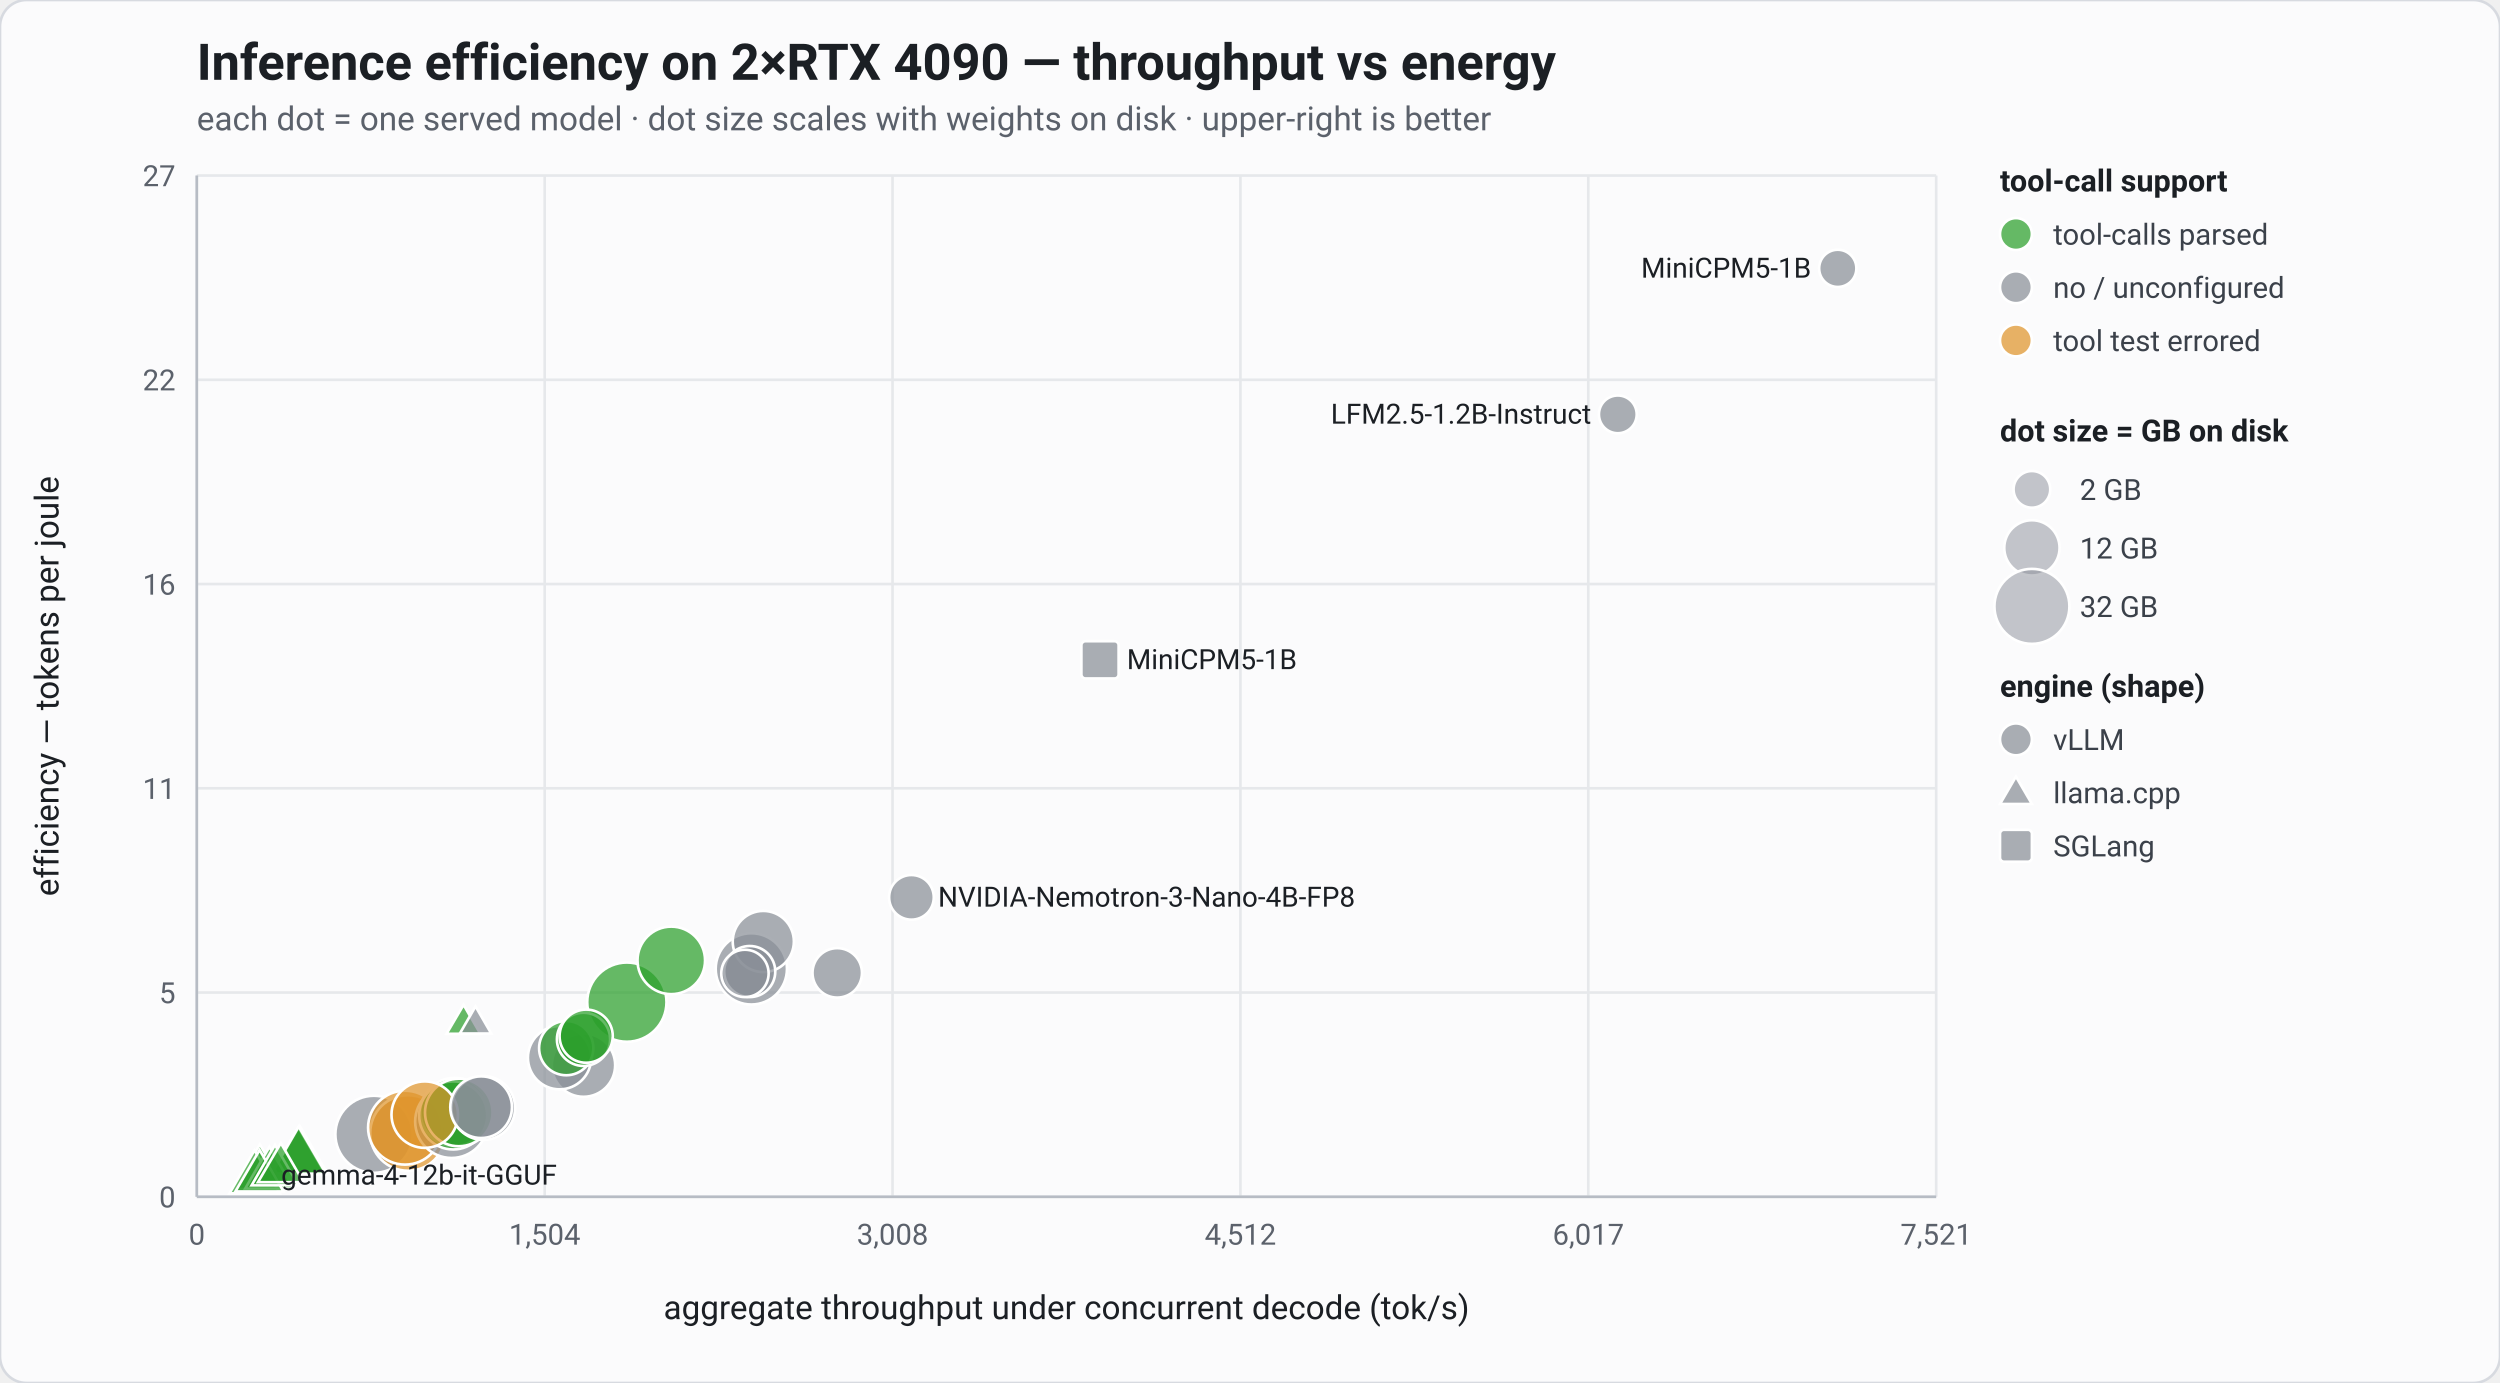
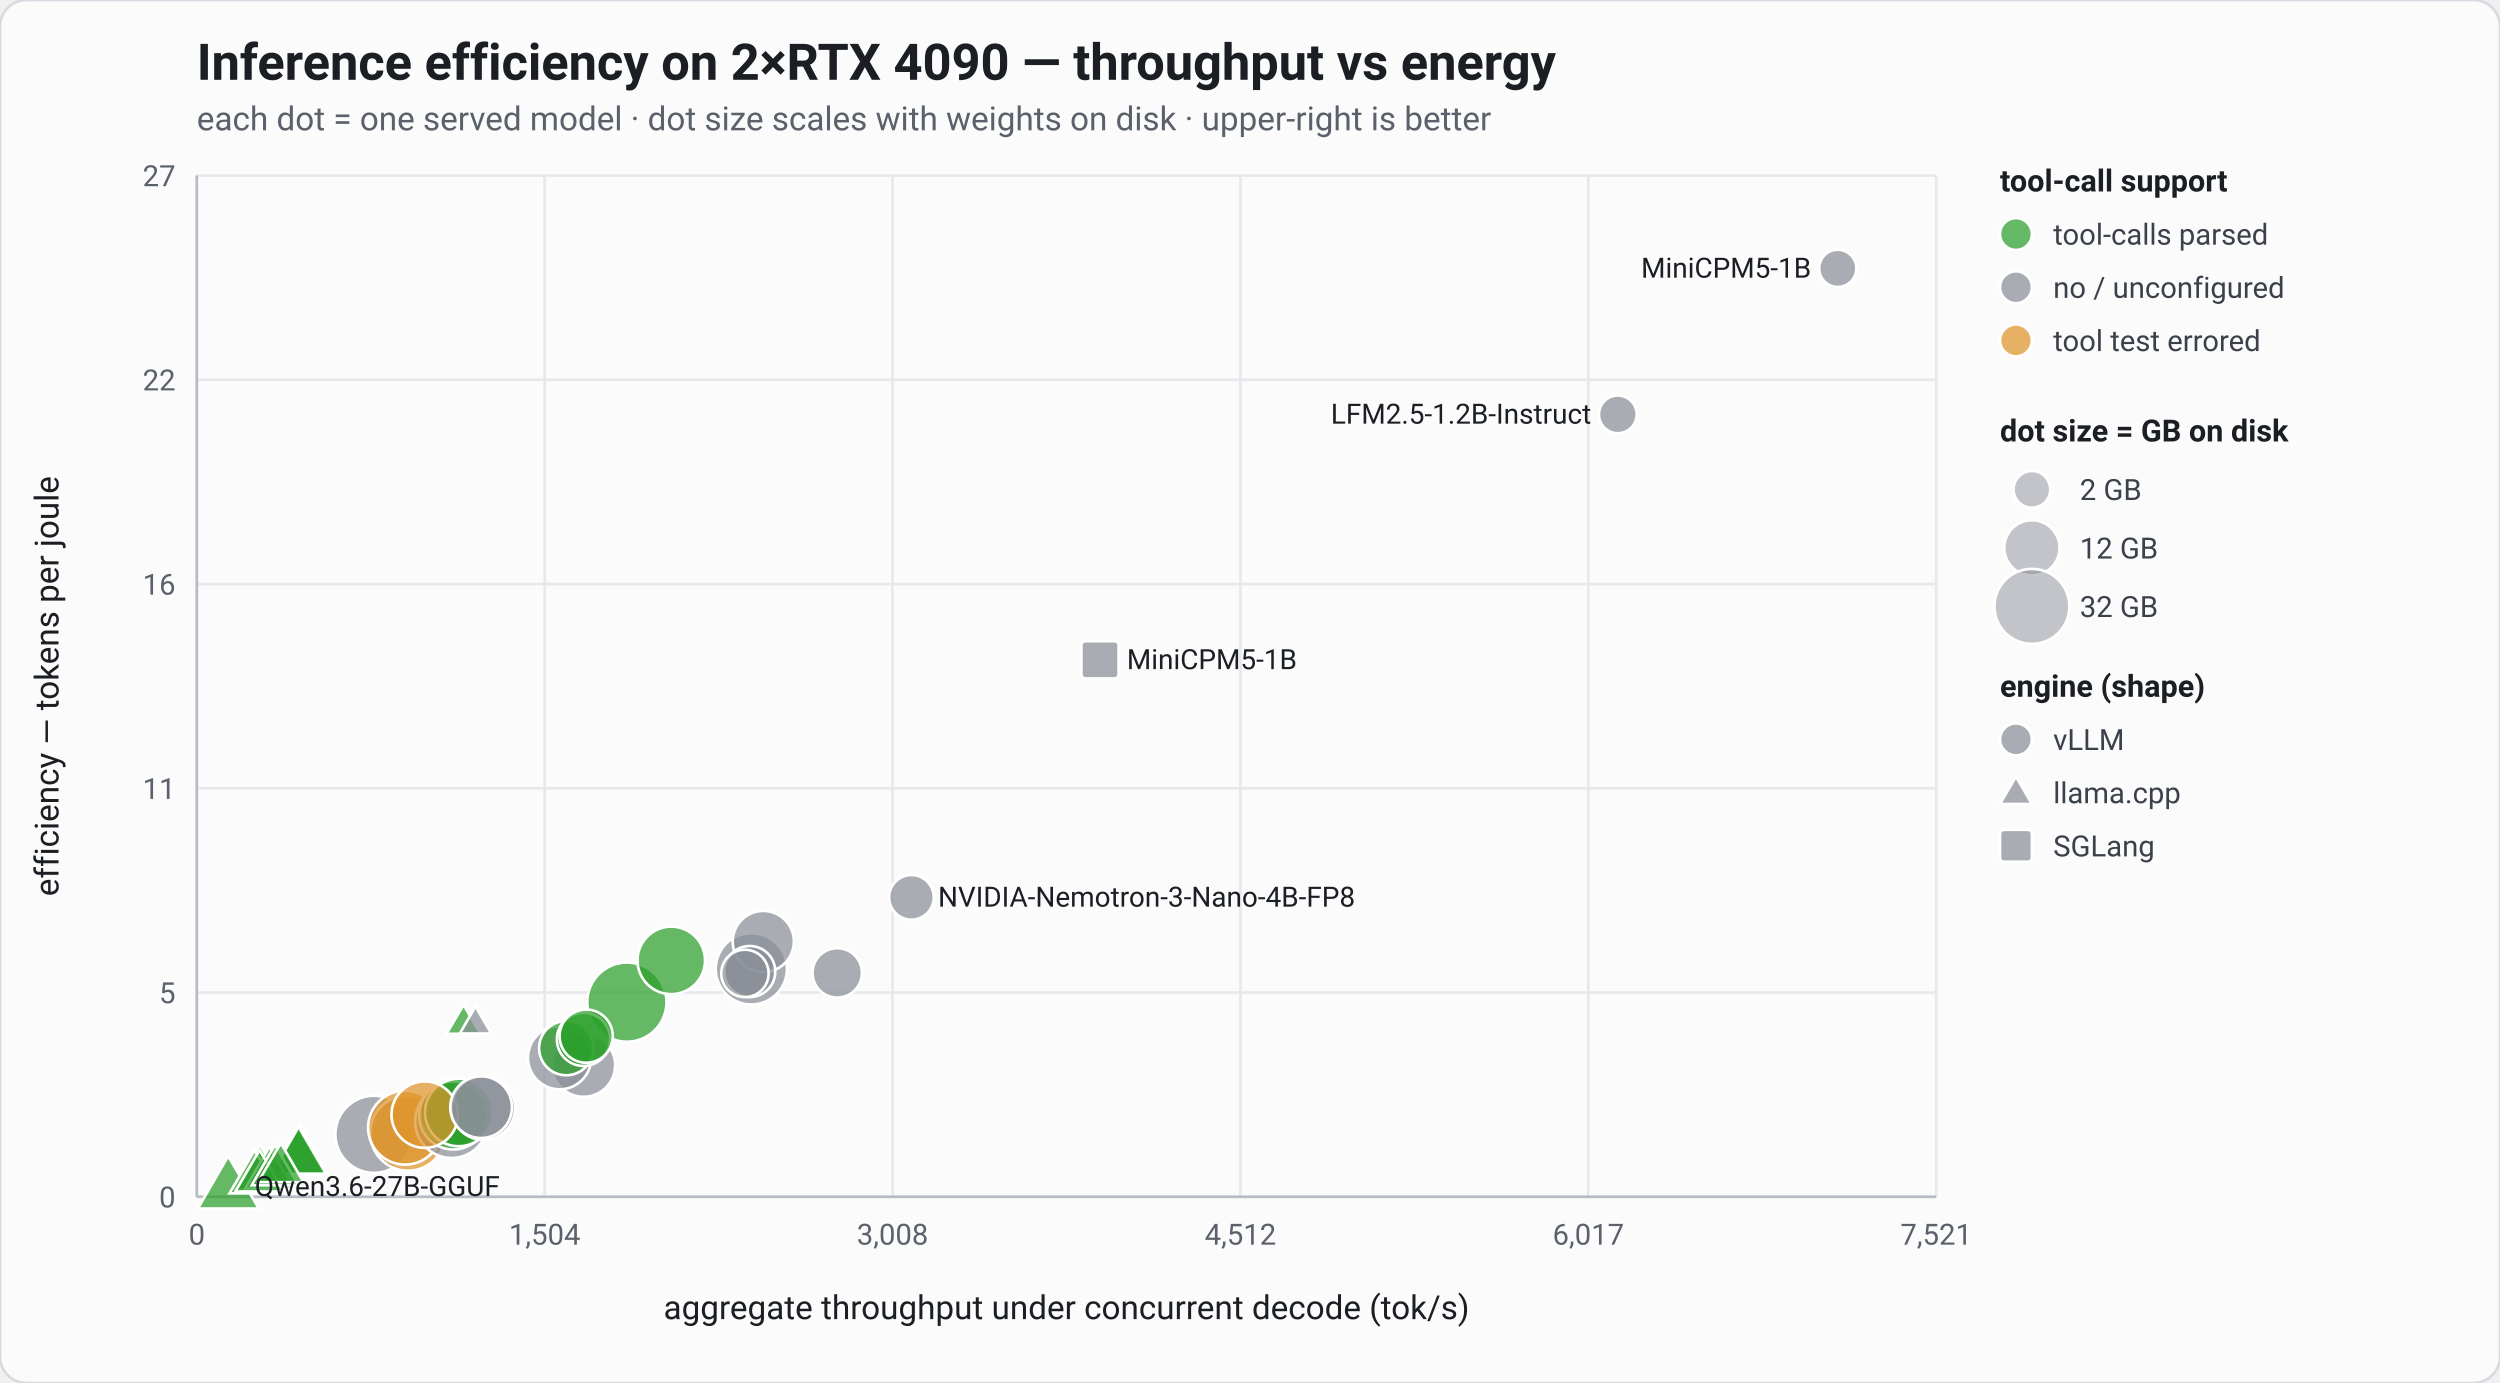
<svg xmlns="http://www.w3.org/2000/svg" width="940" height="520" viewBox="0 0 940 520" font-family="-apple-system,Segoe UI,Roboto,sans-serif">
  <rect x="0" y="0" width="940" height="520" rx="10" fill="#fbfbfc" stroke="#d7dae0" />
  <text x="74" y="30" font-size="19" font-weight="700" fill="#1b1f24">Inference efficiency on 2×RTX 4090 — throughput vs energy</text>
  <text x="74" y="49" font-size="12.5" fill="#5b616b">each dot = one served model · dot size scales with weights on disk · upper-right is better</text>
  <line x1="74.0" y1="66" x2="74.0" y2="450" stroke="#e6e8eb" />
  <text x="74.0" y="468" font-size="11" fill="#5b616b" text-anchor="middle">0</text>
  <line x1="74" y1="450.0" x2="728" y2="450.0" stroke="#e6e8eb" />
  <text x="66" y="454.0" font-size="11" fill="#5b616b" text-anchor="end">0</text>
  <line x1="204.8" y1="66" x2="204.8" y2="450" stroke="#e6e8eb" />
  <text x="204.8" y="468" font-size="11" fill="#5b616b" text-anchor="middle">1,504</text>
  <line x1="74" y1="373.2" x2="728" y2="373.2" stroke="#e6e8eb" />
  <text x="66" y="377.2" font-size="11" fill="#5b616b" text-anchor="end">5</text>
  <line x1="335.6" y1="66" x2="335.6" y2="450" stroke="#e6e8eb" />
  <text x="335.6" y="468" font-size="11" fill="#5b616b" text-anchor="middle">3,008</text>
  <line x1="74" y1="296.4" x2="728" y2="296.4" stroke="#e6e8eb" />
  <text x="66" y="300.4" font-size="11" fill="#5b616b" text-anchor="end">11</text>
  <line x1="466.4" y1="66" x2="466.4" y2="450" stroke="#e6e8eb" />
  <text x="466.4" y="468" font-size="11" fill="#5b616b" text-anchor="middle">4,512</text>
  <line x1="74" y1="219.6" x2="728" y2="219.6" stroke="#e6e8eb" />
  <text x="66" y="223.6" font-size="11" fill="#5b616b" text-anchor="end">16</text>
  <line x1="597.2" y1="66" x2="597.2" y2="450" stroke="#e6e8eb" />
  <text x="597.2" y="468" font-size="11" fill="#5b616b" text-anchor="middle">6,017</text>
  <line x1="74" y1="142.8" x2="728" y2="142.8" stroke="#e6e8eb" />
  <text x="66" y="146.8" font-size="11" fill="#5b616b" text-anchor="end">22</text>
  <line x1="728.0" y1="66" x2="728.0" y2="450" stroke="#e6e8eb" />
  <text x="728.0" y="468" font-size="11" fill="#5b616b" text-anchor="middle">7,521</text>
  <line x1="74" y1="66.0" x2="728" y2="66.0" stroke="#e6e8eb" />
  <text x="66" y="70.0" font-size="11" fill="#5b616b" text-anchor="end">27</text>
  <line x1="74" y1="450" x2="728" y2="450" stroke="#b7bcc4" />
  <line x1="74" y1="66" x2="74" y2="450" stroke="#b7bcc4" />
  <text x="401.0" y="496" font-size="12.5" fill="#1b1f24" text-anchor="middle">aggregate throughput under concurrent decode (tok/s)</text>
  <text x="22" y="258.0" font-size="12.5" fill="#1b1f24" text-anchor="middle" transform="rotate(-90 22 258.0)">efficiency — tokens per joule</text>
  <circle cx="235.7" cy="376.8" r="14.9" fill="#2ca02c" fill-opacity="0.72" stroke="#ffffff" stroke-width="1" />
  <circle cx="140.6" cy="426.5" r="14.5" fill="#8a8f98" fill-opacity="0.72" stroke="#ffffff" stroke-width="1" />
  <circle cx="153.4" cy="426.0" r="14.2" fill="#e0952b" fill-opacity="0.72" stroke="#ffffff" stroke-width="1" />
  <circle cx="152.3" cy="424.0" r="13.9" fill="#e0952b" fill-opacity="0.72" stroke="#ffffff" stroke-width="1" />
  <circle cx="169.8" cy="421.7" r="13.7" fill="#8a8f98" fill-opacity="0.72" stroke="#ffffff" stroke-width="1" />
  <circle cx="282.5" cy="364.3" r="13.4" fill="#8a8f98" fill-opacity="0.72" stroke="#ffffff" stroke-width="1" />
  <circle cx="170.9" cy="418.1" r="12.8" fill="#2ca02c" fill-opacity="0.72" stroke="#ffffff" stroke-width="1" />
  <circle cx="170.4" cy="419.4" r="12.8" fill="#2ca02c" fill-opacity="0.72" stroke="#ffffff" stroke-width="1" />
  <circle cx="252.4" cy="361.1" r="12.7" fill="#2ca02c" fill-opacity="0.72" stroke="#ffffff" stroke-width="1" />
  <circle cx="172.5" cy="418.3" r="12.7" fill="#2ca02c" fill-opacity="0.72" stroke="#ffffff" stroke-width="1" />
  <circle cx="159.7" cy="419.1" r="12.5" fill="#e0952b" fill-opacity="0.72" stroke="#ffffff" stroke-width="1" />
  <circle cx="181.7" cy="416.6" r="12.0" fill="#8a8f98" fill-opacity="0.72" stroke="#ffffff" stroke-width="1" />
  <circle cx="219.4" cy="400.5" r="11.9" fill="#8a8f98" fill-opacity="0.72" stroke="#ffffff" stroke-width="1" />
  <circle cx="210.4" cy="397.7" r="11.9" fill="#8a8f98" fill-opacity="0.72" stroke="#ffffff" stroke-width="1" />
  <circle cx="180.9" cy="416.3" r="11.6" fill="#8a8f98" fill-opacity="0.72" stroke="#ffffff" stroke-width="1" />
  <circle cx="287.0" cy="354.0" r="11.5" fill="#8a8f98" fill-opacity="0.72" stroke="#ffffff" stroke-width="1" />
+   <polygon points="85.8,434.7 74.4,454.4 97.3,454.4" fill="#2ca02c" fill-opacity="0.72" stroke="#ffffff" stroke-width="1" />
  <polygon points="112.7,423.4 102.3,441.3 123.1,441.3" fill="#2ca02c" fill-opacity="0.72" stroke="#ffffff" stroke-width="1" />
  <polygon points="112.2,423.9 101.9,441.6 122.5,441.6" fill="#2ca02c" fill-opacity="0.72" stroke="#ffffff" stroke-width="1" />
  <polygon points="112.3,423.6 102.1,441.3 122.6,441.3" fill="#2ca02c" fill-opacity="0.72" stroke="#ffffff" stroke-width="1" />
  <circle cx="212.9" cy="394.1" r="10.2" fill="#2ca02c" fill-opacity="0.72" stroke="#ffffff" stroke-width="1" />
  <circle cx="219.4" cy="390.8" r="10.0" fill="#2ca02c" fill-opacity="0.72" stroke="#ffffff" stroke-width="1" />
  <circle cx="220.4" cy="389.6" r="10.0" fill="#2ca02c" fill-opacity="0.72" stroke="#ffffff" stroke-width="1" />
  <polygon points="97.7,430.3 88.0,447.1 107.5,447.1" fill="#2ca02c" fill-opacity="0.72" stroke="#ffffff" stroke-width="1" />
  <circle cx="281.9" cy="365.3" r="9.6" fill="#8a8f98" fill-opacity="0.72" stroke="#ffffff" stroke-width="1" />
  <polygon points="95.7,432.5 86.3,448.7 105.2,448.7" fill="#2ca02c" fill-opacity="0.72" stroke="#ffffff" stroke-width="1" />
  <circle cx="314.8" cy="365.8" r="9.3" fill="#8a8f98" fill-opacity="0.72" stroke="#ffffff" stroke-width="1" />
  <polygon points="101.3,431.2 92.2,446.9 110.4,446.9" fill="#2ca02c" fill-opacity="0.72" stroke="#ffffff" stroke-width="1" />
  <polygon points="97.6,432.4 88.5,448.0 106.6,448.0" fill="#2ca02c" fill-opacity="0.72" stroke="#ffffff" stroke-width="1" />
  <circle cx="280.1" cy="366.0" r="8.9" fill="#8a8f98" fill-opacity="0.72" stroke="#ffffff" stroke-width="1" />
  <polygon points="103.4,430.5 94.6,445.7 112.2,445.7" fill="#2ca02c" fill-opacity="0.72" stroke="#ffffff" stroke-width="1" />
  <polygon points="105.6,429.8 97.0,444.5 114.1,444.5" fill="#2ca02c" fill-opacity="0.72" stroke="#ffffff" stroke-width="1" />
  <circle cx="342.7" cy="337.4" r="8.4" fill="#8a8f98" fill-opacity="0.72" stroke="#ffffff" stroke-width="1" />
  <circle cx="608.3" cy="155.8" r="7.1" fill="#8a8f98" fill-opacity="0.72" stroke="#ffffff" stroke-width="1" />
  <circle cx="691.0" cy="100.9" r="7.0" fill="#8a8f98" fill-opacity="0.72" stroke="#ffffff" stroke-width="1" />
  <rect x="406.6" y="241.1" width="14.0" height="14.0" rx="1.5" fill="#8a8f98" fill-opacity="0.72" stroke="#ffffff" stroke-width="1" />
  <polygon points="174.3,377.8 167.9,388.7 180.6,388.7" fill="#2ca02c" fill-opacity="0.72" stroke="#ffffff" stroke-width="1" />
  <polygon points="178.8,378.4 172.9,388.6 184.7,388.6" fill="#8a8f98" fill-opacity="0.72" stroke="#ffffff" stroke-width="1" />
  <text x="681.0" y="104.4" font-size="10.5" fill="#1b1f24" text-anchor="end">MiniCPM5-1B</text>
  <text x="598.3" y="159.3" font-size="10.5" fill="#1b1f24" text-anchor="end">LFM2.5-1.2B-Instruct</text>
  <text x="423.7" y="251.6" font-size="10.5" fill="#1b1f24" text-anchor="start">MiniCPM5-1B</text>
  <text x="352.7" y="340.9" font-size="10.5" fill="#1b1f24" text-anchor="start">NVIDIA-Nemotron-3-Nano-4B-FP8</text>
-   <text x="105.7" y="445.4" font-size="10.5" fill="#1b1f24" text-anchor="start">gemma-4-12b-it-GGUF</text>
+   <text x="95.8" y="449.7" font-size="10.5" fill="#1b1f24" text-anchor="start">Qwen3.6-27B-GGUF</text>
  <text x="752" y="72" font-size="11.5" font-weight="700" fill="#1b1f24">tool-call support</text>
  <circle cx="758" cy="88.0" r="6" fill="#2ca02c" fill-opacity="0.72" stroke="#ffffff" />
  <text x="772" y="92" font-size="11" fill="#3b414a">tool-calls parsed</text>
  <circle cx="758" cy="108.0" r="6" fill="#8a8f98" fill-opacity="0.72" stroke="#ffffff" />
  <text x="772" y="112" font-size="11" fill="#3b414a">no / unconfigured</text>
  <circle cx="758" cy="128.0" r="6" fill="#e0952b" fill-opacity="0.72" stroke="#ffffff" />
  <text x="772" y="132" font-size="11" fill="#3b414a">tool test errored</text>
  <text x="752" y="166" font-size="11.5" font-weight="700" fill="#1b1f24">dot size = GB on disk</text>
  <circle cx="764" cy="184.0" r="6.9" fill="#8a8f98" fill-opacity="0.5" stroke="#ffffff" />
  <text x="782" y="188" font-size="11" fill="#3b414a">2 GB</text>
  <circle cx="764" cy="206.0" r="10.4" fill="#8a8f98" fill-opacity="0.5" stroke="#ffffff" />
  <text x="782" y="210" font-size="11" fill="#3b414a">12 GB</text>
  <circle cx="764" cy="228.0" r="14.1" fill="#8a8f98" fill-opacity="0.5" stroke="#ffffff" />
  <text x="782" y="232" font-size="11" fill="#3b414a">32 GB</text>
  <text x="752" y="262" font-size="11.5" font-weight="700" fill="#1b1f24">engine (shape)</text>
  <circle cx="758.0" cy="278.0" r="6.0" fill="#8a8f98" fill-opacity="0.72" stroke="#ffffff" stroke-width="1" />
  <text x="772" y="282" font-size="11" fill="#3b414a">vLLM</text>
  <polygon points="758.0,292.0 752.0,302.3 764.0,302.3" fill="#8a8f98" fill-opacity="0.72" stroke="#ffffff" stroke-width="1" />
  <text x="772" y="302" font-size="11" fill="#3b414a">llama.cpp</text>
  <rect x="752.0" y="312.0" width="12.0" height="12.0" rx="1.5" fill="#8a8f98" fill-opacity="0.72" stroke="#ffffff" stroke-width="1" />
  <text x="772" y="322" font-size="11" fill="#3b414a">SGLang</text>
</svg>
